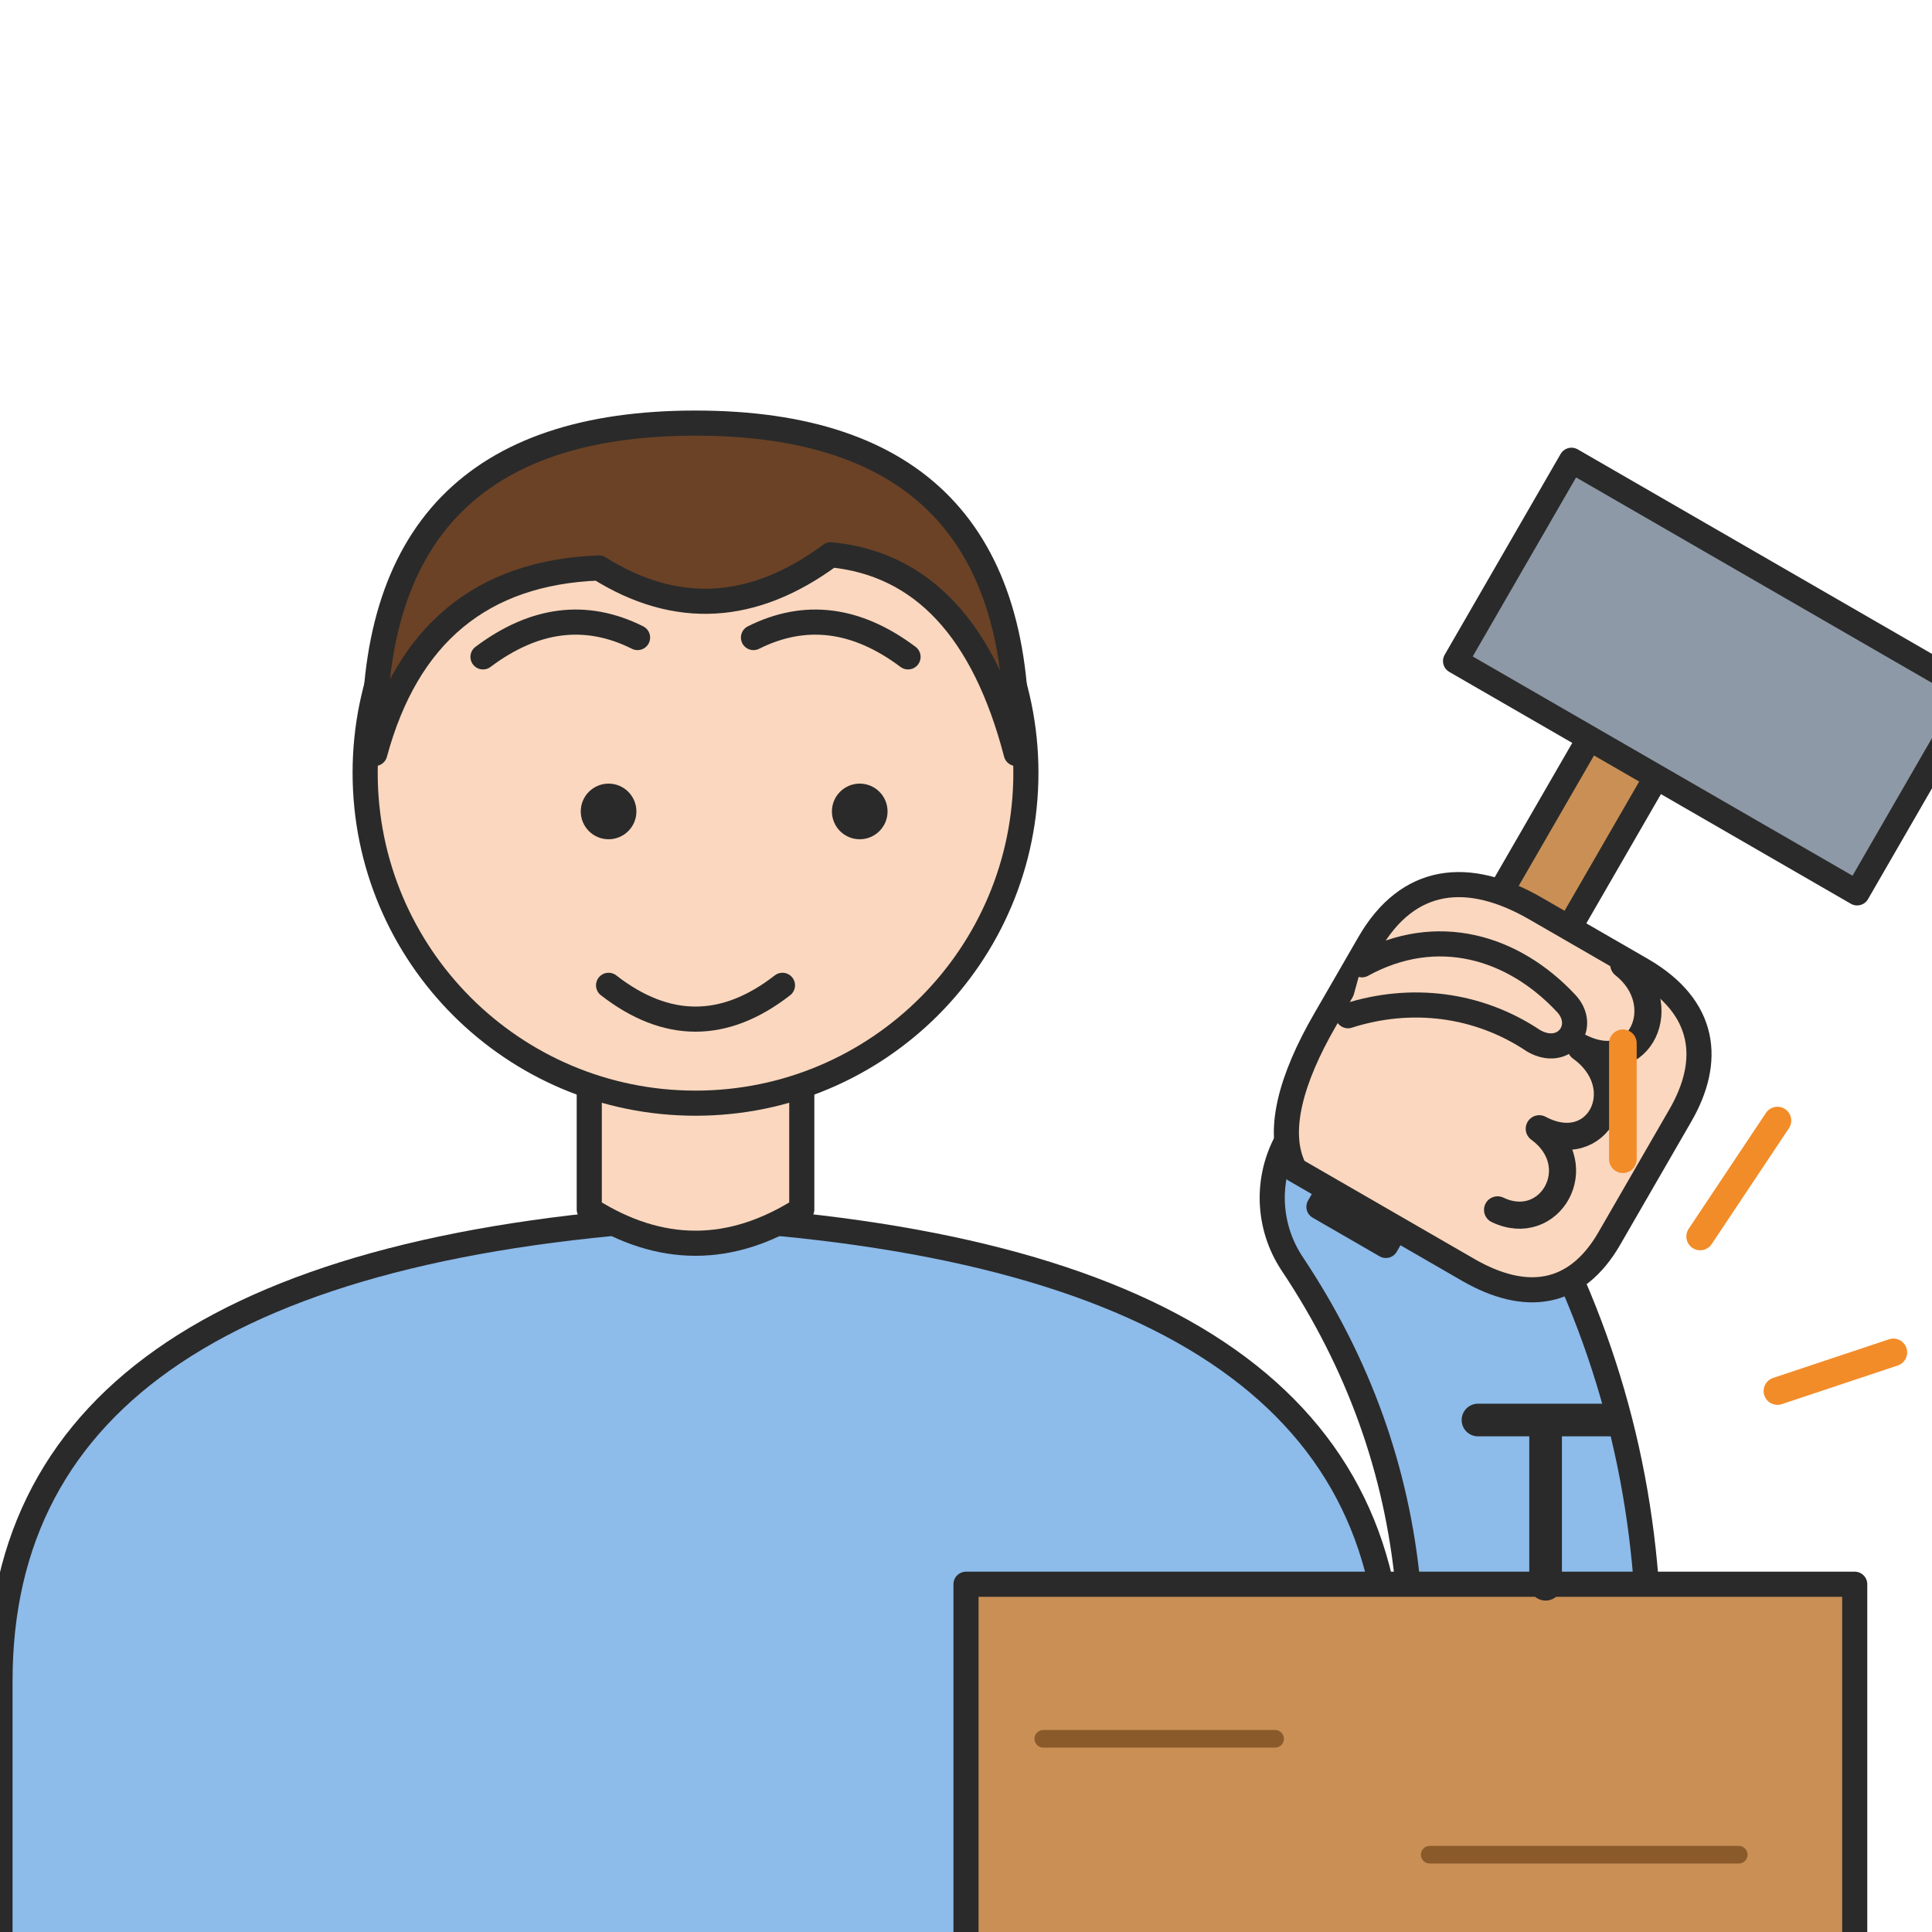
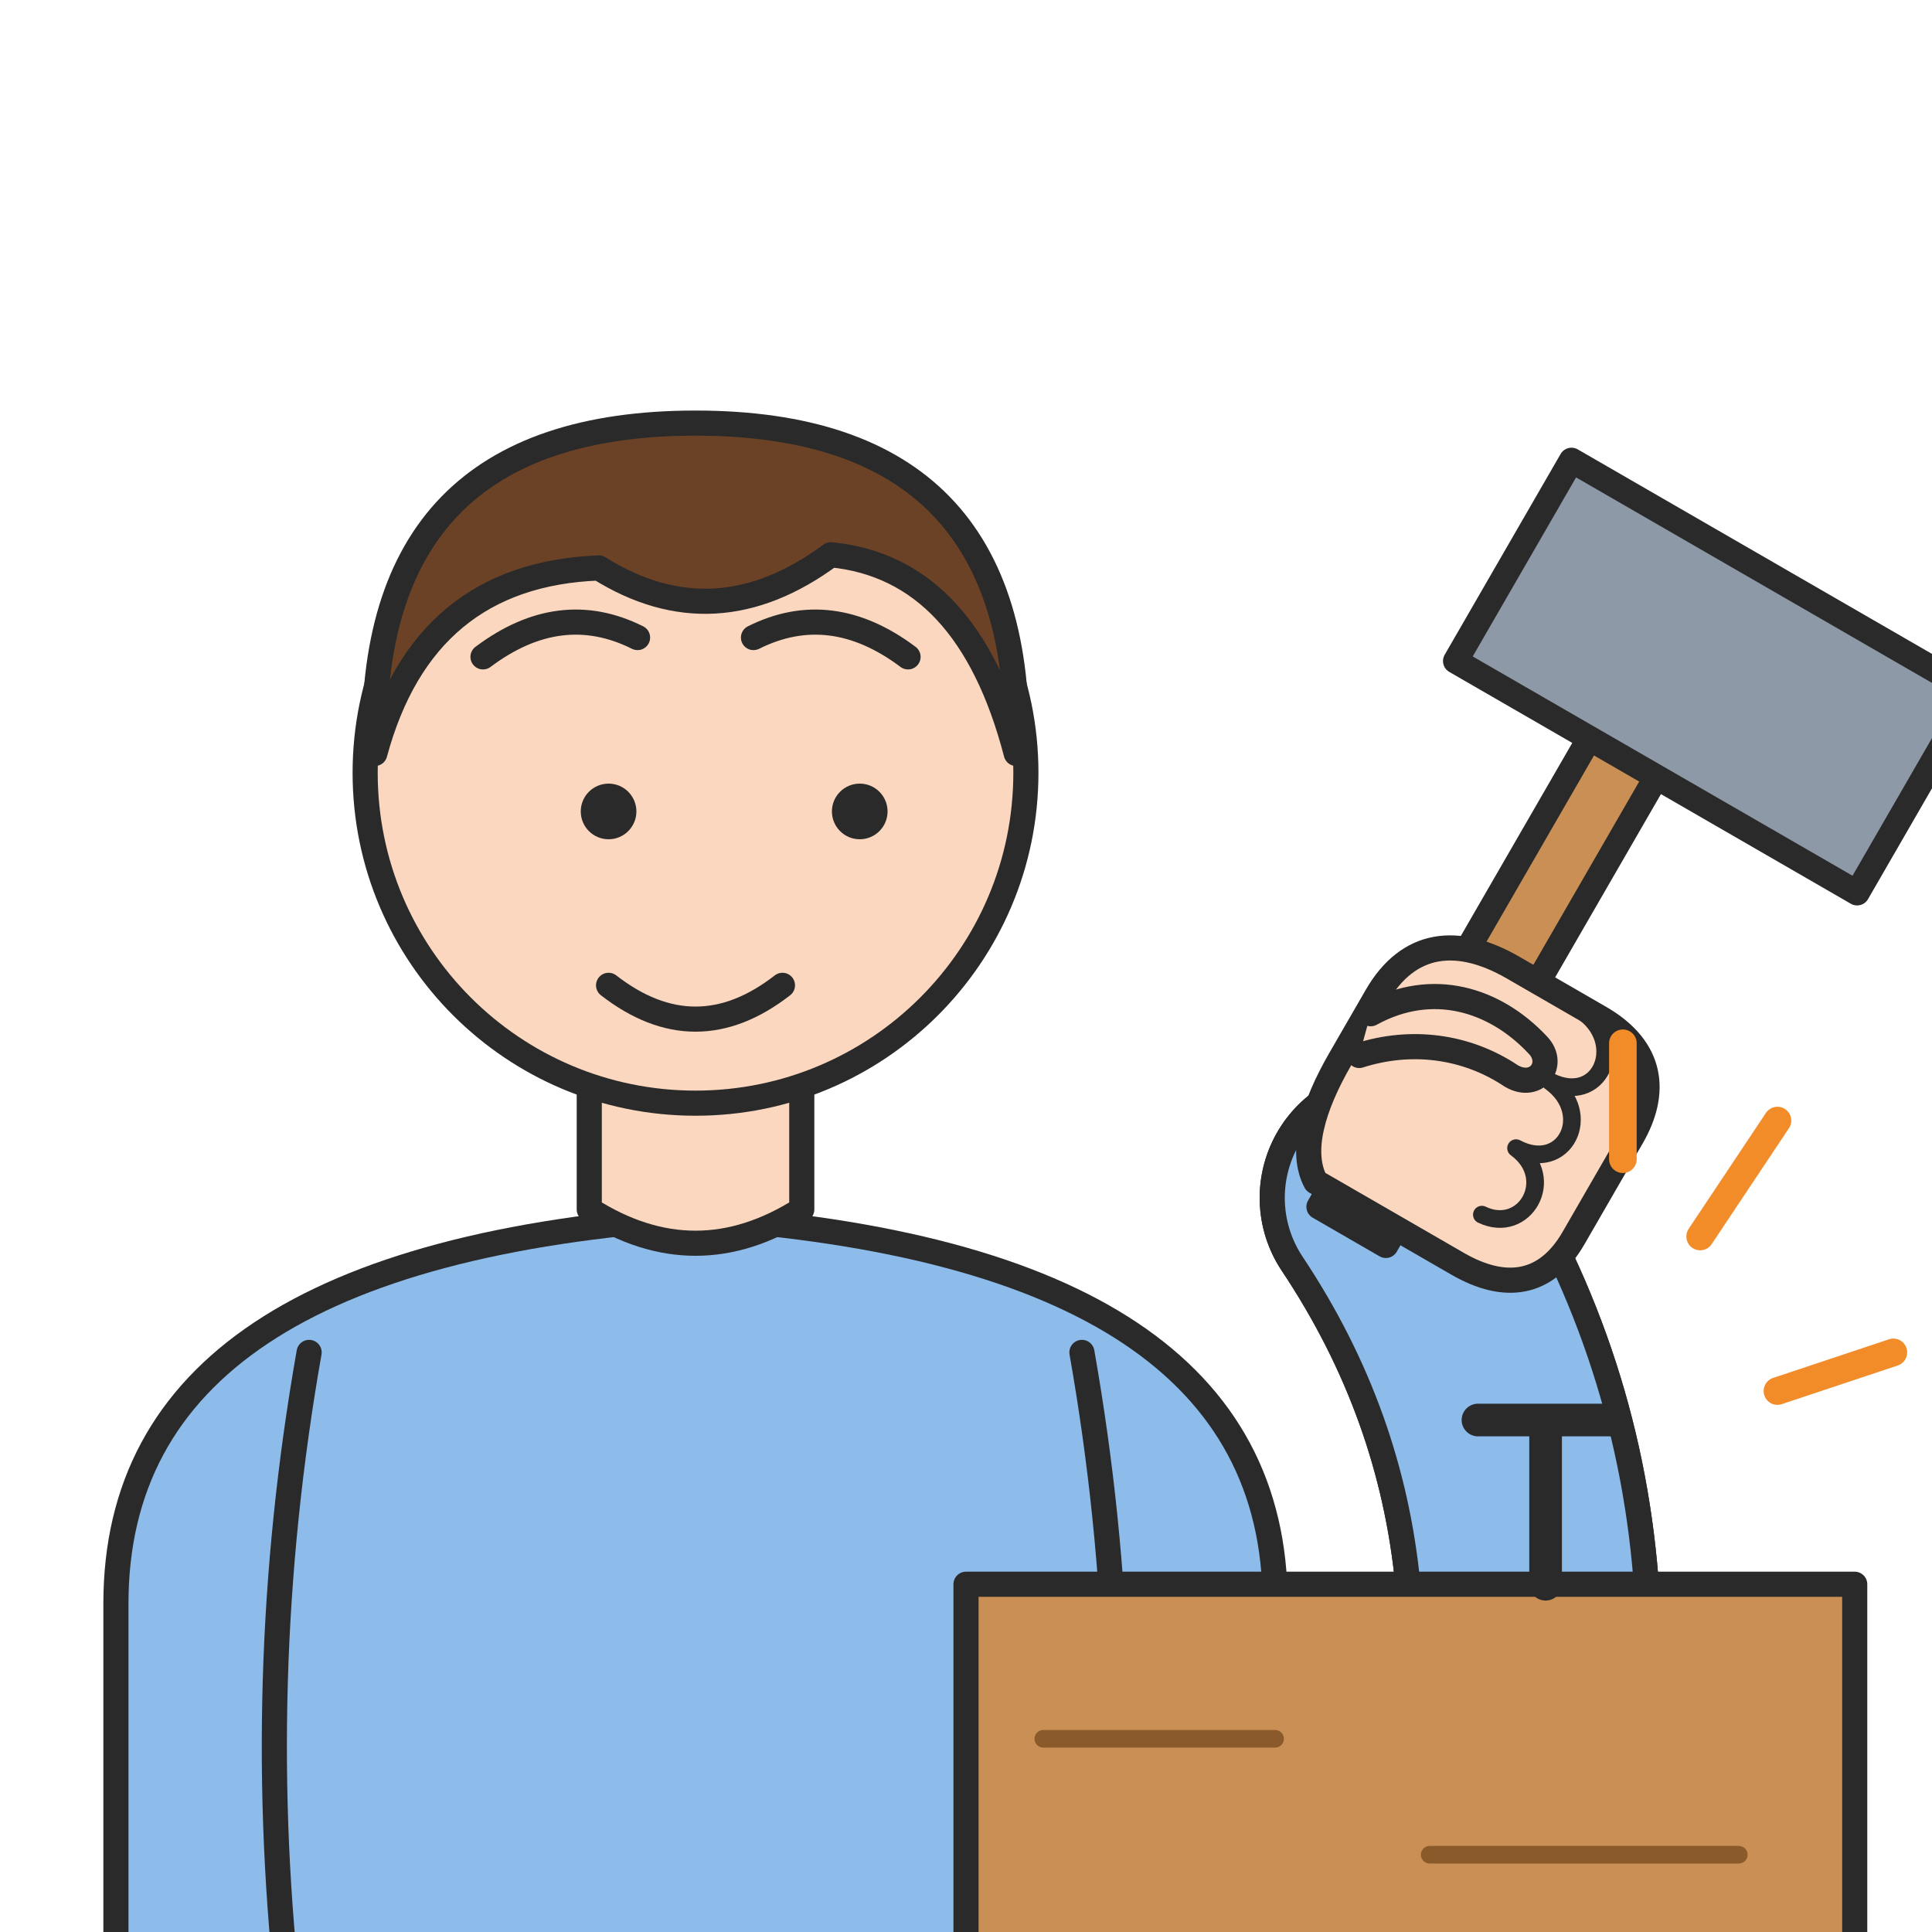
<svg xmlns="http://www.w3.org/2000/svg" viewBox="0 0 100 100" width="512" height="512" stroke-linecap="round" stroke-linejoin="round" role="img" aria-label="robiť">
  <path d="M76 104 Q84 80 72 62" fill="none" stroke="#2A2A2A" stroke-width="13.6" />
-   <path d="M0 104 V87 Q0 65 36 63 Q72 65 72 87 V104 Z" fill="#8DBBEA" stroke="#2A2A2A" stroke-width="1.3" />
+   <path d="M6 104 V83 Q6 65 36 63 Q66 65 66 83 V104 Z" fill="#8DBBEA" stroke="#2A2A2A" stroke-width="1.3" />
+   <path d="M16 70 Q13 87 15 104 M56 70 Q59 87 57 104" fill="none" stroke="#2A2A2A" stroke-width="1.3" />
+   <path d="M76 104 Q84 80 72 62" fill="none" stroke="#2A2A2A" stroke-width="13.6" />
  <path d="M76 104 Q84 80 72 62" fill="none" stroke="#8DBBEA" stroke-width="11" />
  <path d="M30.5 53.1 V62.6 Q36 66.1 41.5 62.6 V53.1" fill="#FAD7BE" stroke="#2A2A2A" stroke-width="1.3" />
  <circle cx="36" cy="40" r="17.1" fill="#FAD7BE" stroke="#2A2A2A" stroke-width="1.3" />
  <path d="M19.4 39 Q18.9 21.9 36 21.9 Q53.1 21.9 52.6 39 Q50.1 29.398 43 28.714 Q37 33.16 31 29.398 Q21.9 29.74 19.4 39 Z" fill="#6B4226" stroke="#2A2A2A" stroke-width="1.3" />
  <path d="M25 34 Q29 31 33 33" fill="none" stroke="#2A2A2A" stroke-width="1.3" />
  <path d="M39 33 Q43 31 47 34" fill="none" stroke="#2A2A2A" stroke-width="1.3" />
  <circle cx="31.5" cy="42.0" r="1.44" fill="#2A2A2A" stroke="#2A2A2A" stroke-width="0" />
  <circle cx="44.5" cy="42.0" r="1.44" fill="#2A2A2A" stroke="#2A2A2A" stroke-width="0" />
  <path d="M31.5 51 Q36 54.5 40.5 51" fill="none" stroke="#2A2A2A" stroke-width="1.3" />
  <path d="M50 82 H96 V104 H50 Z" fill="#C98F55" stroke="#2A2A2A" stroke-width="1.3" />
  <path d="M54 90 H66 M74 96 H90" fill="none" stroke="#8A5A2B" stroke-width="0.91" />
  <path d="M80 82 V74" fill="none" stroke="#2A2A2A" stroke-width="1.69" />
  <path d="M76.5 73.5 H83.5" fill="none" stroke="#2A2A2A" stroke-width="1.69" />
  <g transform="rotate(30 72 60)">
    <path d="M70 64 H74 V34 H70 Z" fill="#C98F55" stroke="#2A2A2A" stroke-width="1.3" />
    <path d="M62 24 H86 V36 H62 Z" fill="#8D99A6" stroke="#2A2A2A" stroke-width="1.3" />
  </g>
-   <g transform="translate(73 64) rotate(30) scale(1.15 1.15)">
-     <path d="M-6 0 C-7.6 -1 -8.2 -3.5 -8.2 -6.5 L-8.2 -10.5 C-8.2 -14 -6 -15.6 -2.5 -15.6 L3 -15.6 C6.4 -15.6 7.8 -13.6 7.8 -10.8 L7.8 -4.4 C7.8 -1.4 6 0 3 0 Z" fill="#FAD7BE" stroke="#2A2A2A" stroke-width="1.13" />
-     <path d="M2.2 -15.4 C5 -15 5.4 -11.4 2.4 -11.2 M2.4 -11.2 C5.4 -10.9 5.6 -7.2 2.6 -7.1 M2.6 -7.1 C5.4 -6.8 5.4 -3.2 2.8 -3" fill="none" stroke="#2A2A2A" stroke-width="1.22" />
-     <path d="M-8 -9.5 C-6 -12.8 -2.5 -13.6 0.8 -12.6 C2.2 -12.2 2 -10.4 0.4 -10.4 C-2.6 -10.6 -5.4 -9.4 -7.4 -7.2" fill="#FAD7BE" stroke="#2A2A2A" stroke-width="1.13" />
+   <g transform="translate(73 64) rotate(30) scale(0.943 0.943)">
+     <path d="M-6 0 C-7.6 -1 -8.2 -3.5 -8.2 -6.5 L-8.2 -10.5 C-8.2 -14 -6 -15.6 -2.5 -15.6 L3 -15.6 C6.4 -15.6 7.8 -13.6 7.8 -10.8 L7.8 -4.4 C7.8 -1.4 6 0 3 0 Z" fill="#FAD7BE" stroke="#2A2A2A" stroke-width="1.38" />
+     <path d="M2.2 -15.4 C5 -15 5.4 -11.4 2.4 -11.2 M2.4 -11.2 C5.4 -10.9 5.6 -7.2 2.6 -7.1 M2.6 -7.1 C5.4 -6.8 5.4 -3.2 2.8 -3" fill="none" stroke="#2A2A2A" stroke-width="0.97" />
+     <path d="M-8 -9.5 C-6 -12.8 -2.5 -13.6 0.8 -12.6 C2.2 -12.2 2 -10.4 0.4 -10.4 C-2.6 -10.6 -5.4 -9.4 -7.4 -7.2" fill="#FAD7BE" stroke="#2A2A2A" stroke-width="1.38" />
  </g>
  <path d="M88 64 L92 58 M92 72 L98 70 M84 60 L84 54" fill="none" stroke="#F28C28" stroke-width="1.43" />
</svg>
